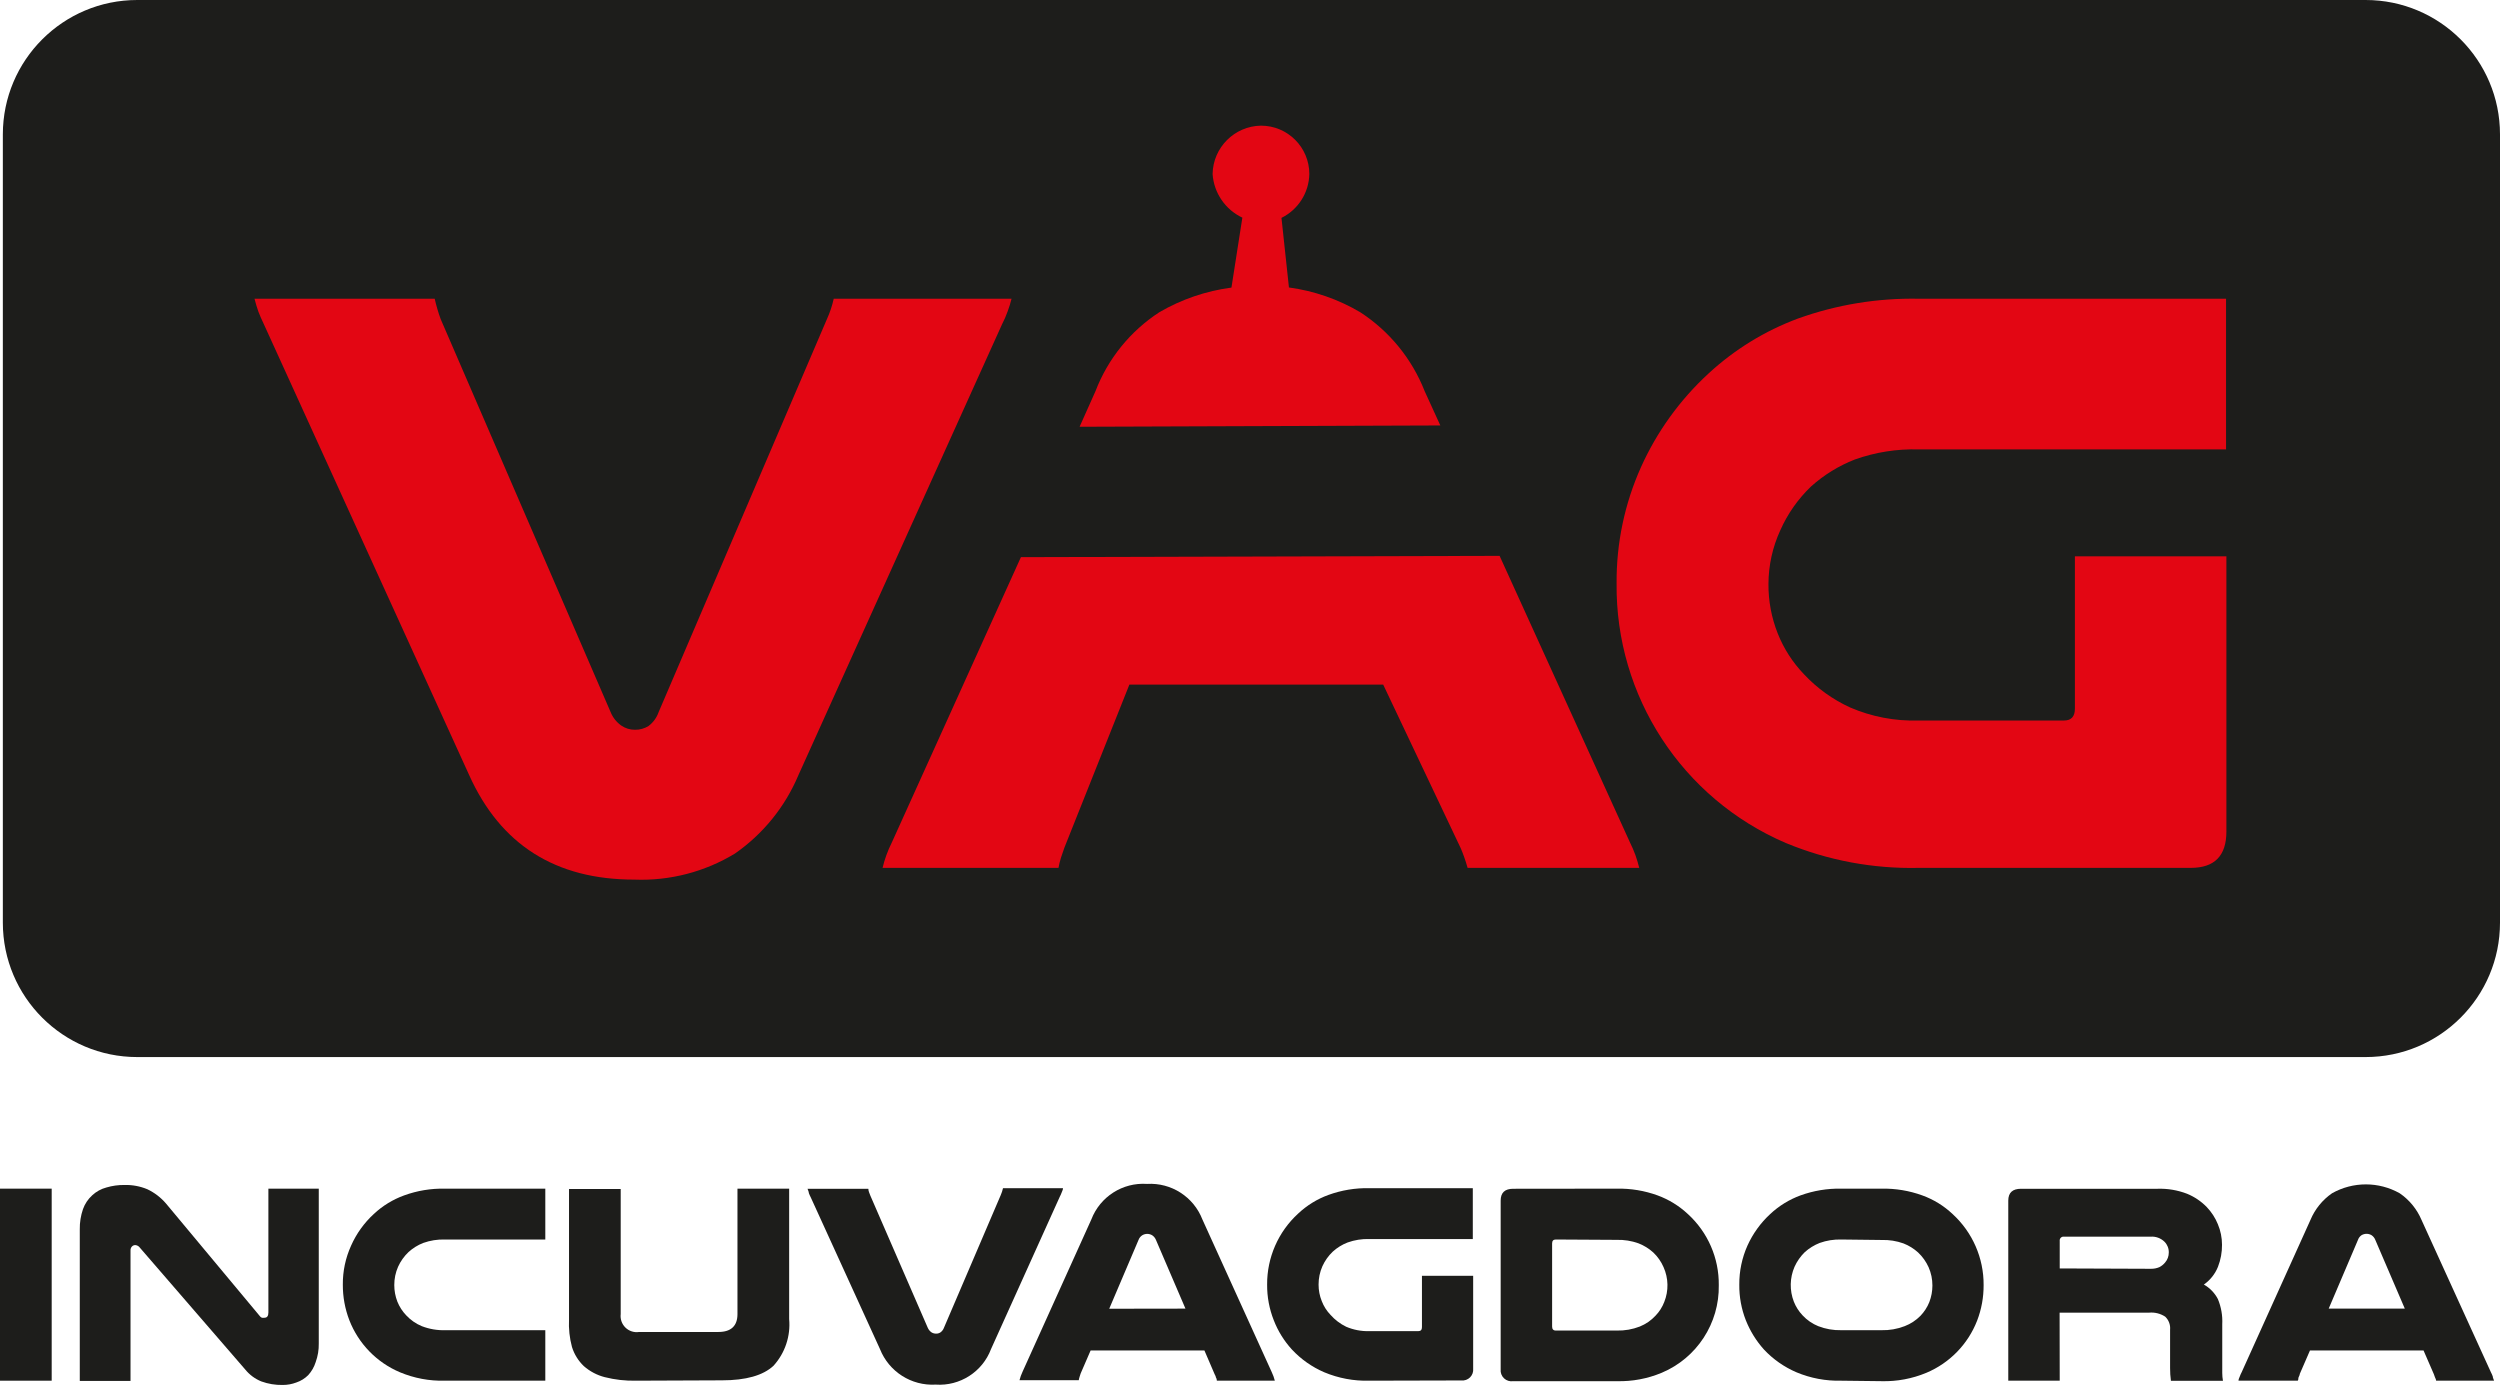
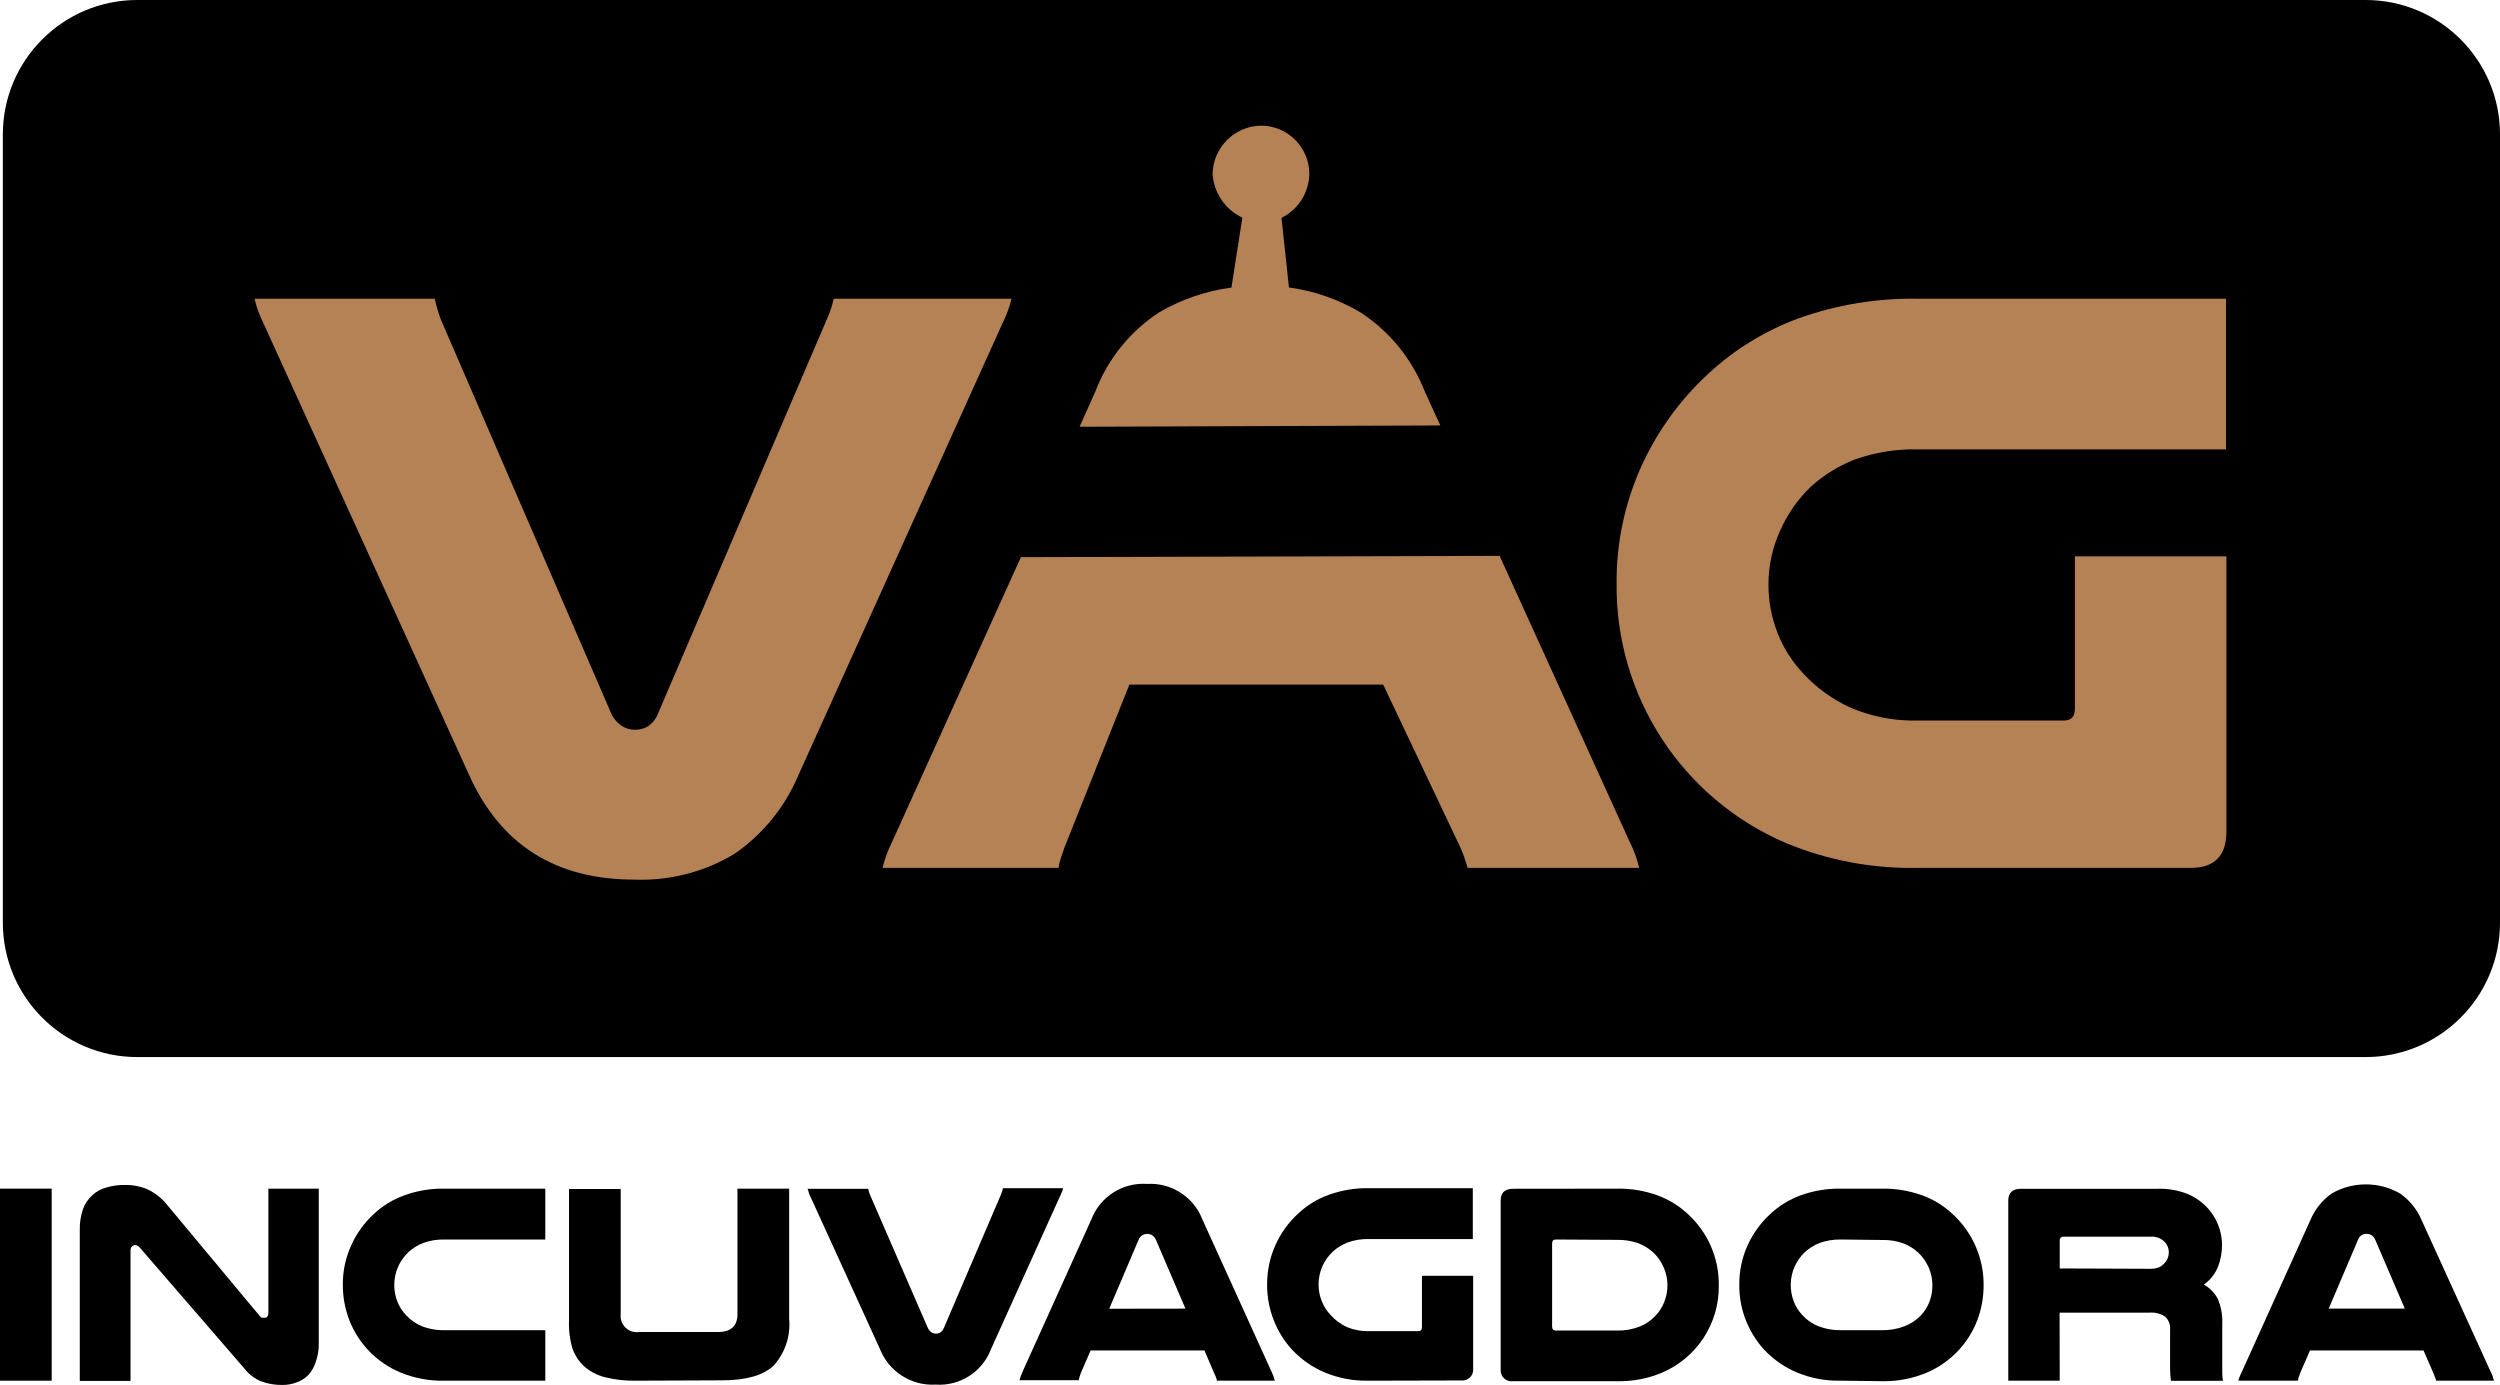
<svg xmlns="http://www.w3.org/2000/svg" viewBox="0 0 210.89 116.81">
  <g id="Capa_2" data-name="Capa 2">
    <g id="Capa_1-2" data-name="Capa 1">
-       <rect x="0.24" width="210.65" height="89.17" rx="11.34" style="fill:#1d1d1b" />
-       <path d="M4.36,100.27v16.2H0v-16.2Z" style="fill:#1d1d1b" />
-       <path d="M26.89,113.33a4.34,4.34,0,0,1-.26,1.57A2.92,2.92,0,0,1,26,116a2.56,2.56,0,0,1-1,.62,3.21,3.21,0,0,1-1.15.21,5,5,0,0,1-1.81-.3,3.38,3.38,0,0,1-1.35-1l-8.89-10.28a.53.53,0,0,0-.38-.22.38.38,0,0,0-.29.12.45.45,0,0,0-.12.34v11H6.73V103.7A5,5,0,0,1,7,102a2.87,2.87,0,0,1,.78-1.17,2.82,2.82,0,0,1,1.2-.66,5.15,5.15,0,0,1,1.51-.21,4.7,4.7,0,0,1,1.94.36A4.76,4.76,0,0,1,14,101.52L21.9,111a.45.45,0,0,0,.19.16.78.78,0,0,0,.22,0c.22,0,.33-.15.33-.44V100.27h4.25Z" style="fill:#1d1d1b" />
-       <path d="M46,116.47H37.53a9.19,9.19,0,0,1-3.79-.71,7.86,7.86,0,0,1-4.27-4.39,8.24,8.24,0,0,1-.55-3,7.79,7.79,0,0,1,.7-3.3,8.07,8.07,0,0,1,1.91-2.66,7.49,7.49,0,0,1,2.56-1.57,9.46,9.46,0,0,1,3.44-.57H46v4.29H37.53a5,5,0,0,0-1.83.29,4,4,0,0,0-1.24.77,3.94,3.94,0,0,0-.88,1.24,3.79,3.79,0,0,0-.32,1.54,3.87,3.87,0,0,0,.26,1.4,3.62,3.62,0,0,0,.75,1.16,3.75,3.75,0,0,0,1.31.91,5.08,5.08,0,0,0,2,.34H46Z" style="fill:#1d1d1b" />
-       <path d="M53.63,116.47a9.89,9.89,0,0,1-2.62-.3,4.29,4.29,0,0,1-1.76-.93,3.78,3.78,0,0,1-1-1.61A7.56,7.56,0,0,1,48,111.3v-11h4.36v10.55a1.36,1.36,0,0,0,1.56,1.51H60.6c1.07,0,1.61-.51,1.61-1.51V100.27h4.36v11a5.17,5.17,0,0,1-1.32,3.94c-.88.82-2.33,1.23-4.36,1.23Z" style="fill:#1d1d1b" />
-       <path d="M68.39,101a2.68,2.68,0,0,1-.16-.36c0-.11-.07-.23-.11-.36h5.13c0,.21.11.4.17.58L78.26,112a.91.91,0,0,0,.3.38.7.7,0,0,0,.4.12.63.63,0,0,0,.38-.11.83.83,0,0,0,.29-.39l4.79-11.19a3.29,3.29,0,0,0,.19-.58h5.06c0,.13-.07.25-.11.36a2.68,2.68,0,0,1-.16.36l-5.8,12.85a4.65,4.65,0,0,1-4.67,3,4.76,4.76,0,0,1-4.7-3Z" style="fill:#1d1d1b" />
-       <path d="M107.28,115.75q.09.19.15.36a3.07,3.07,0,0,1,.11.36h-4.89q0-.16-.09-.3c0-.09-.07-.17-.1-.25l-.86-2H92l-.84,1.94-.09.28a1.74,1.74,0,0,0-.07.29H86a3.07,3.07,0,0,1,.11-.36q.06-.17.15-.36l5.8-12.84a4.69,4.69,0,0,1,4.7-3,4.71,4.71,0,0,1,4.67,3ZM100,110.39l-2.49-5.8a.85.85,0,0,0-.32-.39.81.81,0,0,0-.83,0,.78.78,0,0,0-.32.4l-2.47,5.8Z" style="fill:#1d1d1b" />
-       <path d="M115.5,116.47a9.19,9.19,0,0,1-3.79-.71,8.12,8.12,0,0,1-2.73-1.92,7.88,7.88,0,0,1-1.53-2.47,8,8,0,0,1-.56-3,8.05,8.05,0,0,1,2.62-6,7.44,7.44,0,0,1,2.55-1.57,9.5,9.5,0,0,1,3.44-.57h8.74v4.29H115.5a5,5,0,0,0-1.82.29,4,4,0,0,0-1.25.77,3.94,3.94,0,0,0-.88,1.24,3.79,3.79,0,0,0-.32,1.54,3.67,3.67,0,0,0,.27,1.4,3.43,3.43,0,0,0,.74,1.16,4.22,4.22,0,0,0,1.32,1,4.63,4.63,0,0,0,1.94.37h4.14c.21,0,.31-.11.31-.34v-4.33h4.32v7.83a.91.91,0,0,1-1,1Z" style="fill:#1d1d1b" />
-       <path d="M136.39,100.27a9.5,9.5,0,0,1,3.44.57,7.54,7.54,0,0,1,2.55,1.57,8,8,0,0,1,2.61,6,7.87,7.87,0,0,1-4.81,7.39,9.19,9.19,0,0,1-3.79.71h-8.74a.92.92,0,0,1-1.06-1V101.28c0-.67.35-1,1.06-1Zm-5.15,4.29c-.21,0-.31.11-.31.34v7c0,.22.1.34.31.34h5.15a5,5,0,0,0,1.94-.34,3.7,3.7,0,0,0,1.32-.91,3.43,3.43,0,0,0,.74-1.16,3.76,3.76,0,0,0-.06-2.94,3.76,3.76,0,0,0-.87-1.24,4,4,0,0,0-1.25-.77,5,5,0,0,0-1.82-.29Z" style="fill:#1d1d1b" />
-       <path d="M155.32,116.47a9.17,9.17,0,0,1-3.78-.71,8.16,8.16,0,0,1-2.74-1.92,8.26,8.26,0,0,1-1.53-2.47,8,8,0,0,1-.55-3,7.93,7.93,0,0,1,.69-3.3,8.24,8.24,0,0,1,1.92-2.66,7.54,7.54,0,0,1,2.55-1.57,9.54,9.54,0,0,1,3.44-.57h3.4a9.5,9.5,0,0,1,3.44.57,7.35,7.35,0,0,1,2.55,1.57,8.05,8.05,0,0,1,2.62,6,8.24,8.24,0,0,1-.55,3,7.86,7.86,0,0,1-4.27,4.39,9.19,9.19,0,0,1-3.79.71Zm0-11.91a5,5,0,0,0-1.82.29,4.17,4.17,0,0,0-1.25.77,4.08,4.08,0,0,0-.87,1.24,3.88,3.88,0,0,0-.06,2.94,3.59,3.59,0,0,0,.74,1.16,3.7,3.7,0,0,0,1.32.91,5,5,0,0,0,1.94.34h3.4a5.08,5.08,0,0,0,1.95-.34A3.75,3.75,0,0,0,162,111a3.62,3.62,0,0,0,.75-1.16,3.87,3.87,0,0,0,.26-1.4,3.79,3.79,0,0,0-.32-1.54,3.94,3.94,0,0,0-.88-1.24,4,4,0,0,0-1.24-.77,5,5,0,0,0-1.83-.29Z" style="fill:#1d1d1b" />
-       <path d="M173.75,116.47h-4.34V101.28c0-.67.36-1,1.08-1H182a6.34,6.34,0,0,1,2.49.42,4.91,4.91,0,0,1,1.66,1.12,4.59,4.59,0,0,1,.94,1.45,4.46,4.46,0,0,1,.35,1.73,5,5,0,0,1-.34,1.86,3.34,3.34,0,0,1-1.19,1.5,3,3,0,0,1,1.18,1.22,4.88,4.88,0,0,1,.37,2.13v3.24c0,.35,0,.64,0,.86a3.79,3.79,0,0,0,.06.67h-4.39a7.64,7.64,0,0,1-.07-1.08v-3.23a1.35,1.35,0,0,0-.41-1.1,2.12,2.12,0,0,0-1.36-.34h-7.55Zm7.67-9.44a1.74,1.74,0,0,0,.74-.14,1.53,1.53,0,0,0,.48-.39,1.27,1.27,0,0,0,.31-.84,1.24,1.24,0,0,0-.36-.91,1.52,1.52,0,0,0-1.17-.43h-7.31a.32.32,0,0,0-.36.36V107Z" style="fill:#1d1d1b" />
-       <path d="M210.12,115.75a2.68,2.68,0,0,1,.16.36c0,.11.07.23.11.36H205.5c0-.11-.07-.21-.1-.3l-.09-.25-.87-2h-9.58L194,115.9c0,.09-.06.19-.1.28s0,.2-.07.29h-5c0-.13.07-.25.11-.36a2.68,2.68,0,0,1,.16-.36l5.8-12.84a5.14,5.14,0,0,1,1.82-2.25,5.81,5.81,0,0,1,5.71,0,5.17,5.17,0,0,1,1.84,2.25Zm-7.26-5.36-2.49-5.8a.83.83,0,0,0-.31-.39.8.8,0,0,0-.43-.12.84.84,0,0,0-.41.11.77.77,0,0,0-.31.4l-2.47,5.8Z" style="fill:#1d1d1b" />
-       <path d="M22.25,27.33c-.18-.38-.34-.73-.46-1.06s-.22-.69-.32-1.07h15.2a13.91,13.91,0,0,0,.5,1.71L51.51,60.07a2.56,2.56,0,0,0,.89,1.13,2,2,0,0,0,1.17.36,2.08,2.08,0,0,0,1.14-.32,2.47,2.47,0,0,0,.85-1.17l14.2-33.16a8.58,8.58,0,0,0,.57-1.71h15A9.65,9.65,0,0,1,85,26.27a8.31,8.31,0,0,1-.46,1.06L67.35,65.39A15.24,15.24,0,0,1,62,72,15.2,15.2,0,0,1,53.5,74.2q-9.95,0-13.92-8.81Z" style="fill:#e30613" />
-       <path d="M126.5,46.89l11,24.18a10.13,10.13,0,0,1,.46,1.07c.12.33.22.69.32,1.07H123.8c-.09-.34-.19-.63-.28-.89s-.19-.51-.29-.75l-6.55-13.82H95.27L89.79,71.5c-.1.28-.19.57-.29.85a6.73,6.73,0,0,0-.21.86H74.45a9.65,9.65,0,0,1,.32-1.07,10.13,10.13,0,0,1,.46-1.07L86.12,47ZM91.07,36l1.34-3a13.86,13.86,0,0,1,5.4-6.67,16.33,16.33,0,0,1,6.07-2.07l.92-5.9a4.39,4.39,0,0,1-2.51-3.68,4.15,4.15,0,0,1,4.08-4.08,4.08,4.08,0,0,1,4.08,4.08,4.22,4.22,0,0,1-2.35,3.7l.63,5.87a16.08,16.08,0,0,1,6,2.08A14.07,14.07,0,0,1,120.18,33l1.32,2.89Z" style="fill:#e30613" />
-       <path d="M161.86,73.21a27.6,27.6,0,0,1-11.22-2.1A23.55,23.55,0,0,1,136.37,49.2a23.52,23.52,0,0,1,2.06-9.8,24.23,24.23,0,0,1,5.68-7.88,22.88,22.88,0,0,1,7.56-4.65,28.53,28.53,0,0,1,10.19-1.67h25.92V37.91H161.86a14.78,14.78,0,0,0-5.39.85,12.13,12.13,0,0,0-3.7,2.28,11.66,11.66,0,0,0-2.59,3.69,10.94,10.94,0,0,0-1,4.54,11.11,11.11,0,0,0,.78,4.16,10.63,10.63,0,0,0,2.21,3.44,12.36,12.36,0,0,0,3.9,2.81,13.53,13.53,0,0,0,5.75,1.1h12.29c.61,0,.92-.33.92-1V46.93h12.78V70.15q0,3.06-3,3.06Z" style="fill:#e30613" />
+       <rect x="0.24" width="210.65" height="89.17" rx="11.34" style="fill:#000" />
+       <path d="M4.36,100.27v16.2H0v-16.2Z" style="fill:#000" />
+       <path d="M26.89,113.33a4.34,4.34,0,0,1-.26,1.57A2.92,2.92,0,0,1,26,116a2.56,2.56,0,0,1-1,.62,3.21,3.21,0,0,1-1.15.21,5,5,0,0,1-1.81-.3,3.38,3.38,0,0,1-1.35-1l-8.89-10.28a.53.53,0,0,0-.38-.22.38.38,0,0,0-.29.12.45.45,0,0,0-.12.34v11H6.73V103.7A5,5,0,0,1,7,102a2.87,2.87,0,0,1,.78-1.17,2.82,2.82,0,0,1,1.2-.66,5.15,5.15,0,0,1,1.51-.21,4.7,4.7,0,0,1,1.94.36A4.76,4.76,0,0,1,14,101.52L21.9,111a.45.45,0,0,0,.19.16.78.78,0,0,0,.22,0c.22,0,.33-.15.33-.44V100.27h4.25Z" style="fill:#000" />
+       <path d="M46,116.47H37.53a9.19,9.19,0,0,1-3.79-.71,7.86,7.86,0,0,1-4.27-4.39,8.24,8.24,0,0,1-.55-3,7.79,7.79,0,0,1,.7-3.3,8.07,8.07,0,0,1,1.91-2.66,7.49,7.49,0,0,1,2.56-1.57,9.46,9.46,0,0,1,3.44-.57H46v4.29H37.53a5,5,0,0,0-1.83.29,4,4,0,0,0-1.24.77,3.94,3.94,0,0,0-.88,1.24,3.79,3.79,0,0,0-.32,1.54,3.87,3.87,0,0,0,.26,1.4,3.62,3.62,0,0,0,.75,1.16,3.75,3.75,0,0,0,1.31.91,5.08,5.08,0,0,0,2,.34H46Z" style="fill:#000" />
+       <path d="M53.63,116.47a9.89,9.89,0,0,1-2.62-.3,4.29,4.29,0,0,1-1.76-.93,3.78,3.78,0,0,1-1-1.61A7.56,7.56,0,0,1,48,111.3v-11h4.36v10.55a1.36,1.36,0,0,0,1.56,1.51H60.6c1.07,0,1.61-.51,1.61-1.51V100.27h4.36v11a5.17,5.17,0,0,1-1.32,3.94c-.88.82-2.33,1.23-4.36,1.23Z" style="fill:#000" />
+       <path d="M68.39,101a2.68,2.68,0,0,1-.16-.36c0-.11-.07-.23-.11-.36h5.13c0,.21.11.4.17.58L78.26,112a.91.91,0,0,0,.3.38.7.7,0,0,0,.4.12.63.63,0,0,0,.38-.11.83.83,0,0,0,.29-.39l4.79-11.19a3.29,3.29,0,0,0,.19-.58h5.06c0,.13-.07.25-.11.36a2.68,2.68,0,0,1-.16.36l-5.8,12.85a4.65,4.65,0,0,1-4.67,3,4.76,4.76,0,0,1-4.7-3Z" style="fill:#000" />
+       <path d="M107.28,115.75q.09.19.15.36a3.07,3.07,0,0,1,.11.36h-4.89q0-.16-.09-.3c0-.09-.07-.17-.1-.25l-.86-2H92l-.84,1.94-.09.28a1.74,1.74,0,0,0-.07.29H86a3.07,3.07,0,0,1,.11-.36q.06-.17.15-.36l5.8-12.84a4.69,4.69,0,0,1,4.7-3,4.71,4.71,0,0,1,4.67,3ZM100,110.39l-2.49-5.8a.85.85,0,0,0-.32-.39.81.81,0,0,0-.83,0,.78.78,0,0,0-.32.4l-2.47,5.8Z" style="fill:#000" />
+       <path d="M115.5,116.47a9.19,9.19,0,0,1-3.79-.71,8.12,8.12,0,0,1-2.73-1.92,7.88,7.88,0,0,1-1.53-2.47,8,8,0,0,1-.56-3,8.05,8.05,0,0,1,2.62-6,7.44,7.44,0,0,1,2.55-1.57,9.5,9.5,0,0,1,3.44-.57h8.74v4.29H115.5a5,5,0,0,0-1.82.29,4,4,0,0,0-1.25.77,3.94,3.94,0,0,0-.88,1.24,3.79,3.79,0,0,0-.32,1.54,3.67,3.67,0,0,0,.27,1.4,3.43,3.43,0,0,0,.74,1.16,4.22,4.22,0,0,0,1.32,1,4.63,4.63,0,0,0,1.94.37h4.14c.21,0,.31-.11.31-.34v-4.33h4.32v7.83a.91.91,0,0,1-1,1Z" style="fill:#000" />
+       <path d="M136.39,100.27a9.5,9.5,0,0,1,3.44.57,7.54,7.54,0,0,1,2.55,1.57,8,8,0,0,1,2.61,6,7.87,7.87,0,0,1-4.81,7.39,9.19,9.19,0,0,1-3.79.71h-8.74a.92.92,0,0,1-1.06-1V101.28c0-.67.35-1,1.06-1Zm-5.15,4.29c-.21,0-.31.11-.31.34v7c0,.22.1.34.31.34h5.15a5,5,0,0,0,1.94-.34,3.7,3.7,0,0,0,1.32-.91,3.43,3.43,0,0,0,.74-1.16,3.76,3.76,0,0,0-.06-2.94,3.76,3.76,0,0,0-.87-1.24,4,4,0,0,0-1.25-.77,5,5,0,0,0-1.82-.29Z" style="fill:#000" />
+       <path d="M155.32,116.47a9.17,9.17,0,0,1-3.78-.71,8.16,8.16,0,0,1-2.74-1.92,8.26,8.26,0,0,1-1.53-2.47,8,8,0,0,1-.55-3,7.93,7.93,0,0,1,.69-3.3,8.24,8.24,0,0,1,1.92-2.66,7.54,7.54,0,0,1,2.55-1.57,9.54,9.54,0,0,1,3.44-.57h3.4a9.5,9.5,0,0,1,3.44.57,7.35,7.35,0,0,1,2.55,1.57,8.05,8.05,0,0,1,2.62,6,8.24,8.24,0,0,1-.55,3,7.86,7.86,0,0,1-4.27,4.39,9.19,9.19,0,0,1-3.79.71Zm0-11.91a5,5,0,0,0-1.82.29,4.17,4.17,0,0,0-1.25.77,4.08,4.08,0,0,0-.87,1.24,3.88,3.88,0,0,0-.06,2.94,3.59,3.59,0,0,0,.74,1.16,3.7,3.7,0,0,0,1.32.91,5,5,0,0,0,1.94.34h3.4a5.08,5.08,0,0,0,1.95-.34A3.75,3.75,0,0,0,162,111a3.62,3.62,0,0,0,.75-1.16,3.87,3.87,0,0,0,.26-1.4,3.79,3.79,0,0,0-.32-1.54,3.94,3.94,0,0,0-.88-1.24,4,4,0,0,0-1.24-.77,5,5,0,0,0-1.83-.29Z" style="fill:#000" />
+       <path d="M173.75,116.47h-4.34V101.28c0-.67.36-1,1.08-1H182a6.34,6.34,0,0,1,2.49.42,4.91,4.91,0,0,1,1.66,1.12,4.59,4.59,0,0,1,.94,1.45,4.46,4.46,0,0,1,.35,1.73,5,5,0,0,1-.34,1.86,3.34,3.34,0,0,1-1.19,1.5,3,3,0,0,1,1.18,1.22,4.88,4.88,0,0,1,.37,2.13v3.24c0,.35,0,.64,0,.86a3.79,3.79,0,0,0,.06.67h-4.39a7.64,7.64,0,0,1-.07-1.08v-3.23a1.35,1.35,0,0,0-.41-1.1,2.12,2.12,0,0,0-1.36-.34h-7.55Zm7.67-9.44a1.74,1.74,0,0,0,.74-.14,1.53,1.53,0,0,0,.48-.39,1.27,1.27,0,0,0,.31-.84,1.24,1.24,0,0,0-.36-.91,1.52,1.52,0,0,0-1.17-.43h-7.31a.32.32,0,0,0-.36.36V107Z" style="fill:#000" />
+       <path d="M210.12,115.75a2.68,2.68,0,0,1,.16.36c0,.11.07.23.11.36H205.5c0-.11-.07-.21-.1-.3l-.09-.25-.87-2h-9.58L194,115.9c0,.09-.06.19-.1.28s0,.2-.07.29h-5c0-.13.07-.25.11-.36a2.68,2.68,0,0,1,.16-.36l5.8-12.84a5.14,5.14,0,0,1,1.82-2.25,5.81,5.81,0,0,1,5.71,0,5.17,5.17,0,0,1,1.84,2.25Zm-7.26-5.36-2.49-5.8a.83.83,0,0,0-.31-.39.8.8,0,0,0-.43-.12.84.84,0,0,0-.41.11.77.77,0,0,0-.31.4l-2.47,5.8Z" style="fill:#000" />
+       <path d="M22.25,27.33c-.18-.38-.34-.73-.46-1.06s-.22-.69-.32-1.07h15.2a13.91,13.91,0,0,0,.5,1.71L51.51,60.07a2.56,2.56,0,0,0,.89,1.13,2,2,0,0,0,1.17.36,2.08,2.08,0,0,0,1.14-.32,2.47,2.47,0,0,0,.85-1.17l14.2-33.16a8.58,8.58,0,0,0,.57-1.71h15A9.65,9.65,0,0,1,85,26.27a8.31,8.31,0,0,1-.46,1.06L67.35,65.39A15.24,15.24,0,0,1,62,72,15.2,15.2,0,0,1,53.5,74.2q-9.95,0-13.92-8.81Z" style="fill:#B58255" />
+       <path d="M126.5,46.89l11,24.18a10.13,10.13,0,0,1,.46,1.07c.12.33.22.69.32,1.07H123.8c-.09-.34-.19-.63-.28-.89s-.19-.51-.29-.75l-6.55-13.82H95.27L89.79,71.5c-.1.28-.19.57-.29.85a6.73,6.73,0,0,0-.21.86H74.45a9.65,9.65,0,0,1,.32-1.07,10.13,10.13,0,0,1,.46-1.07L86.12,47ZM91.07,36l1.34-3a13.86,13.86,0,0,1,5.4-6.67,16.33,16.33,0,0,1,6.07-2.07l.92-5.9a4.39,4.39,0,0,1-2.51-3.68,4.15,4.15,0,0,1,4.08-4.08,4.08,4.08,0,0,1,4.08,4.08,4.22,4.22,0,0,1-2.35,3.7l.63,5.87a16.08,16.08,0,0,1,6,2.08A14.07,14.07,0,0,1,120.18,33l1.32,2.89Z" style="fill:#B58255" />
+       <path d="M161.86,73.21a27.6,27.6,0,0,1-11.22-2.1A23.55,23.55,0,0,1,136.37,49.2a23.52,23.52,0,0,1,2.06-9.8,24.23,24.23,0,0,1,5.68-7.88,22.88,22.88,0,0,1,7.56-4.65,28.53,28.53,0,0,1,10.19-1.67h25.92V37.91H161.86a14.78,14.78,0,0,0-5.39.85,12.13,12.13,0,0,0-3.7,2.28,11.66,11.66,0,0,0-2.59,3.69,10.94,10.94,0,0,0-1,4.54,11.11,11.11,0,0,0,.78,4.16,10.63,10.63,0,0,0,2.21,3.44,12.36,12.36,0,0,0,3.9,2.81,13.53,13.53,0,0,0,5.75,1.1h12.29c.61,0,.92-.33.92-1V46.93h12.78V70.15q0,3.06-3,3.06Z" style="fill:#B58255" />
    </g>
  </g>
</svg>
